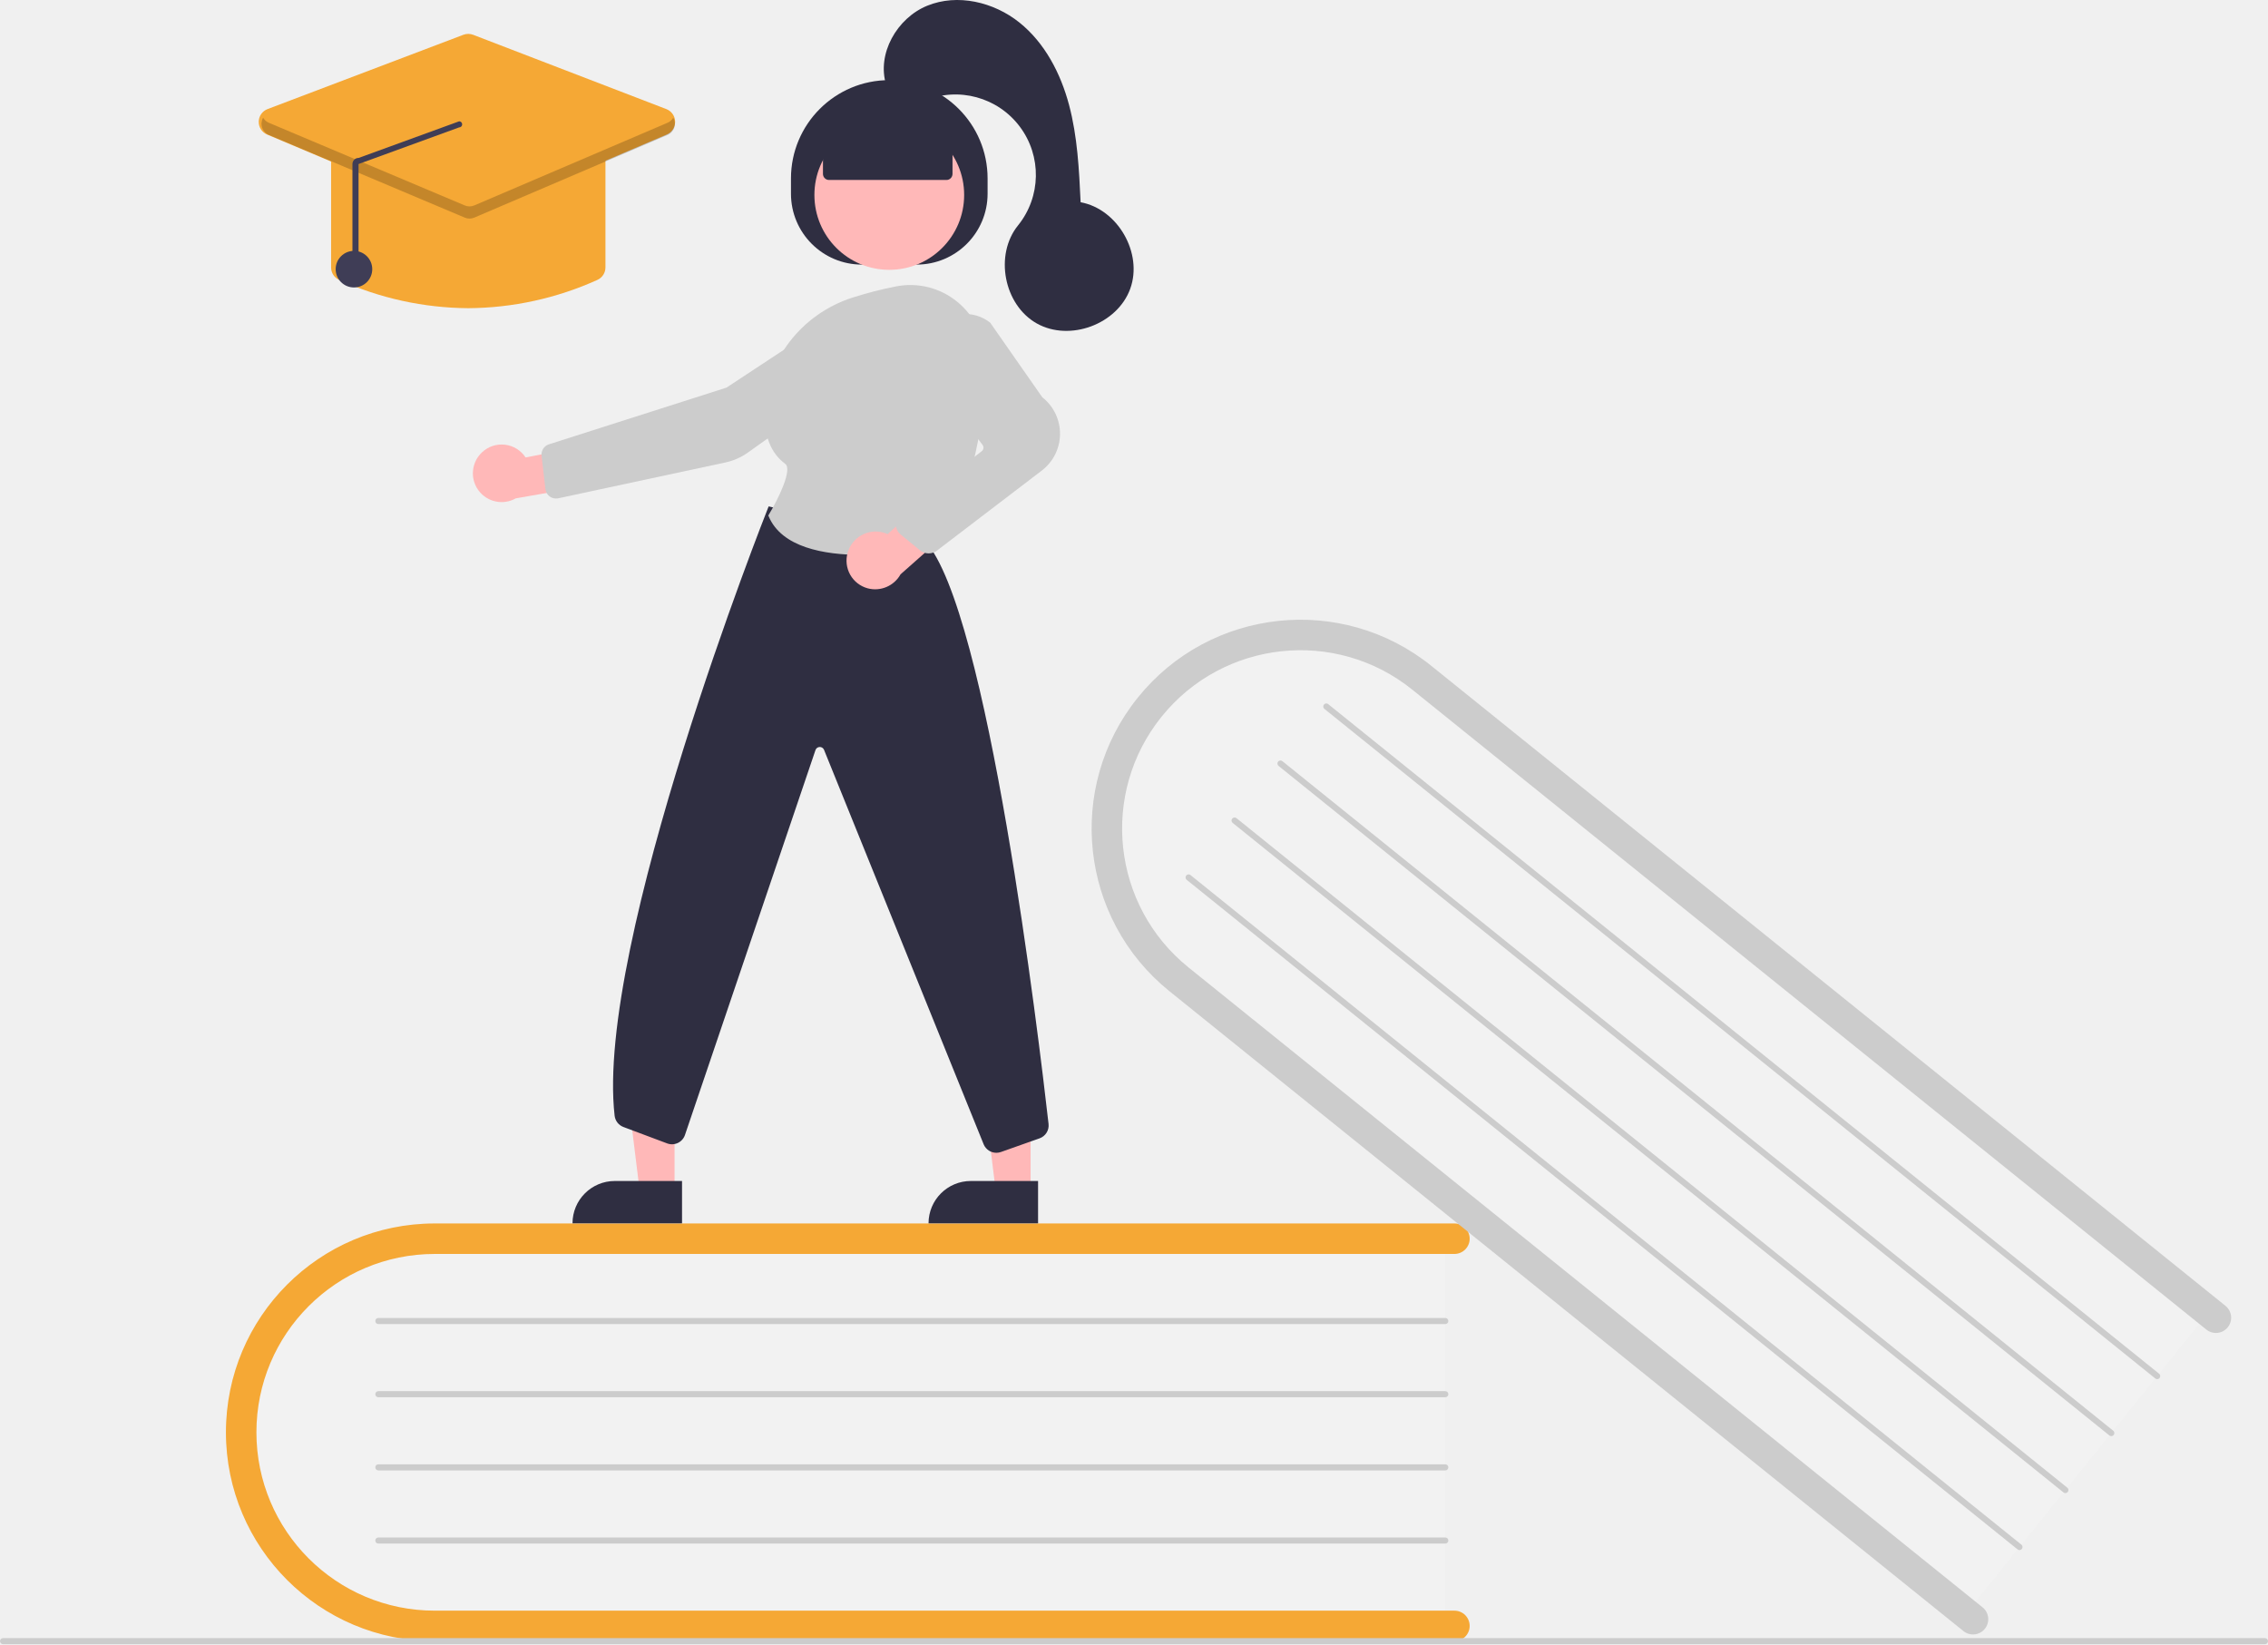
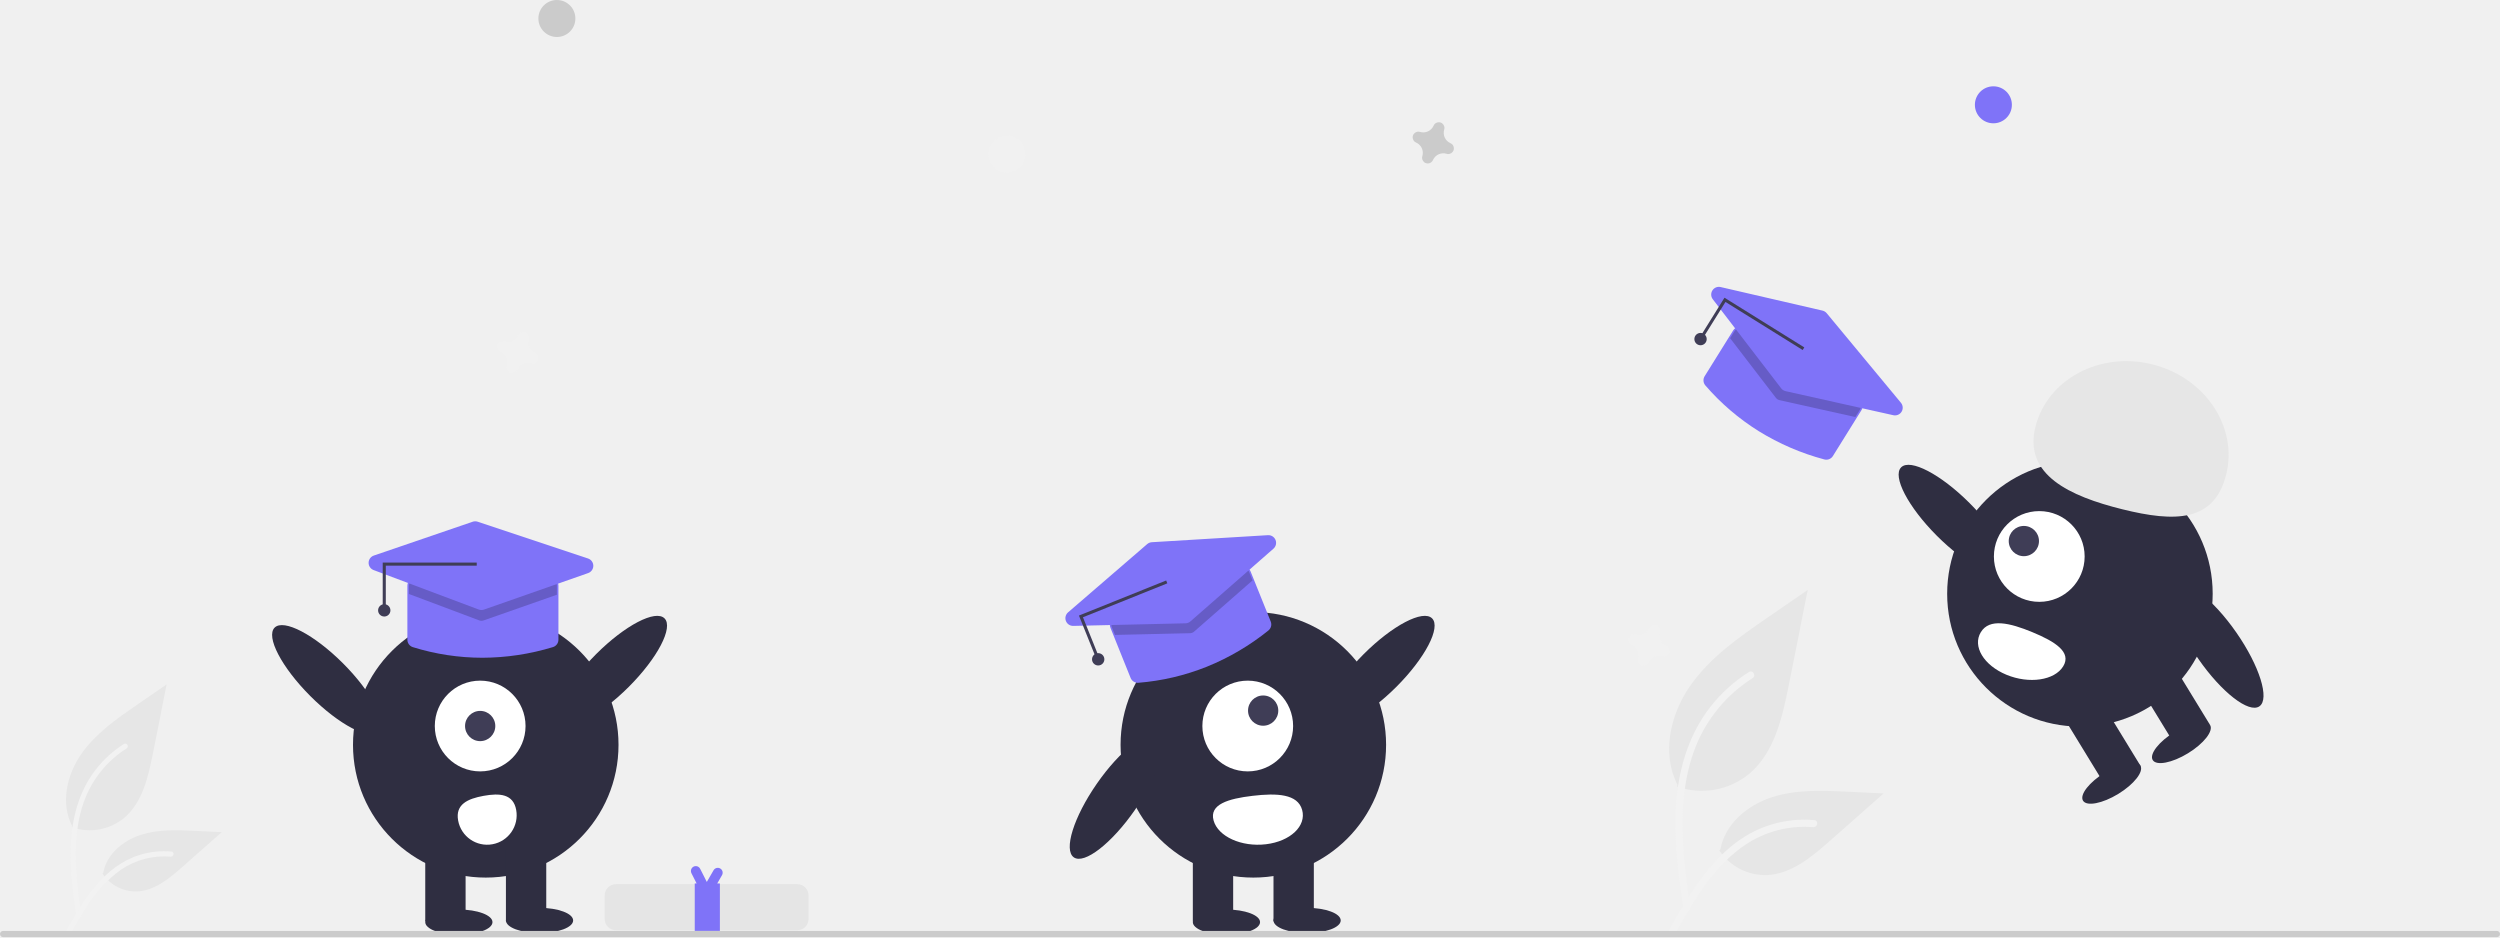
- <svg xmlns="http://www.w3.org/2000/svg" id="b7798a4d-5163-44df-883c-b45df1683271" data-name="Layer 1" width="744" height="539.286" viewBox="0 0 744 539.286">
-   <path d="M702.114,584.643v130H376.415c-37.109,0-67.301-29.16-67.301-65s30.192-65,67.301-65Z" transform="translate(-228 -180.357)" fill="#f2f2f2" />
-   <path d="M710.114,713.643a5.002,5.002,0,0,1-5,5h-334.5a68.5,68.5,0,1,1,0-137h334.5a5,5,0,0,1,0,10h-334.5a58.5,58.5,0,1,0,0,117h334.5A5.002,5.002,0,0,1,710.114,713.643Z" transform="translate(-228 -180.357)" fill="#f5a835" />
-   <path d="M702.114,614.643h-350a1,1,0,1,1,0-2h350a1,1,0,0,1,0,2Z" transform="translate(-228 -180.357)" fill="#ccc" />
-   <path d="M702.114,638.643h-350a1,1,0,1,1,0-2h350a1,1,0,0,1,0,2Z" transform="translate(-228 -180.357)" fill="#ccc" />
-   <path d="M702.114,662.643h-350a1,1,0,1,1,0-2h350a1,1,0,0,1,0,2Z" transform="translate(-228 -180.357)" fill="#ccc" />
-   <path d="M702.114,686.643h-350a1,1,0,1,1,0-2h350a1,1,0,0,1,0,2Z" transform="translate(-228 -180.357)" fill="#ccc" />
-   <path d="M953.832,609.114,872.267,710.342,618.652,505.992c-28.896-23.283-34.111-64.932-11.624-92.84s64.292-31.671,93.189-8.388Z" transform="translate(-228 -180.357)" fill="#f2f2f2" />
-   <path d="M879.124,714.583a5.002,5.002,0,0,1-7.031.756L611.625,505.467a68.5,68.5,0,0,1,85.957-106.679L958.05,608.66a5,5,0,1,1-6.274,7.787L691.307,406.575a58.5,58.5,0,1,0-73.408,91.106L878.367,707.553A5.002,5.002,0,0,1,879.124,714.583Z" transform="translate(-228 -180.357)" fill="#ccc" />
-   <path d="M935.009,632.474,662.471,412.877a1,1,0,1,1,1.255-1.557L936.264,630.917a1,1,0,1,1-1.255,1.557Z" transform="translate(-228 -180.357)" fill="#ccc" />
-   <path d="M919.951,651.163,647.413,431.565a1,1,0,0,1,1.255-1.557L921.206,649.605a1,1,0,1,1-1.255,1.557Z" transform="translate(-228 -180.357)" fill="#ccc" />
-   <path d="M904.893,669.851,632.355,450.254a1,1,0,0,1,1.255-1.557L906.148,668.294a1,1,0,1,1-1.255,1.557Z" transform="translate(-228 -180.357)" fill="#ccc" />
-   <path d="M889.835,688.539,617.297,468.942a1,1,0,1,1,1.255-1.557L891.089,686.982a1,1,0,1,1-1.255,1.557Z" transform="translate(-228 -180.357)" fill="#ccc" />
-   <path d="M971,719.643H229a1,1,0,0,1,0-2H971a1,1,0,0,1,0,2Z" transform="translate(-228 -180.357)" fill="#ccc" />
-   <polygon points="338.081 390.622 326.649 390.621 321.212 346.525 338.085 346.527 338.081 390.622" fill="#ffb8b8" />
-   <path d="M318.482,387.355h22.048a0,0,0,0,1,0,0v13.882a0,0,0,0,1,0,0H304.6a0,0,0,0,1,0,0v0A13.882,13.882,0,0,1,318.482,387.355Z" fill="#2f2e41" />
-   <polygon points="221.286 390.622 209.854 390.621 204.417 346.525 221.29 346.527 221.286 390.622" fill="#ffb8b8" />
-   <path d="M201.688,387.355h22.048a0,0,0,0,1,0,0v13.882a0,0,0,0,1,0,0H187.806a0,0,0,0,1,0,0v0A13.882,13.882,0,0,1,201.688,387.355Z" fill="#2f2e41" />
-   <path d="M487.471,243.89v-5a32.25,32.25,0,0,1,32.25-32.25h0a32.25,32.25,0,0,1,32.25,32.25v5a23.25,23.25,0,0,1-23.25,23.25h-18A23.25,23.25,0,0,1,487.471,243.89Z" transform="translate(-228 -180.357)" fill="#2f2e41" />
-   <circle cx="291.721" cy="63.942" r="24.561" fill="#ffb8b8" />
-   <path d="M634.488,376.475" transform="translate(-228 -180.357)" fill="#ffb8b8" />
-   <path d="M386.125,328.713A9.377,9.377,0,0,1,400.405,330.39l21.055-3.983,5.541,12.205-29.812,5.207a9.428,9.428,0,0,1-11.064-15.106Z" transform="translate(-228 -180.357)" fill="#ffb8b8" />
-   <path d="M500.573,284.328l.275.417L466.322,307.49l-58.258,18.603a3.508,3.508,0,0,0-2.412,3.738l1.271,10.947a3.501,3.501,0,0,0,4.21,3.018l54.83-11.753a19.806,19.806,0,0,0,7.371-3.245L512.122,301.201a10.02,10.02,0,0,0,4.158-8.947,9.975,9.975,0,0,0-15.433-7.508Z" transform="translate(-228 -180.357)" fill="#ccc" />
-   <path d="M554.853,558.466a4.518,4.518,0,0,1-4.138-2.701l-52.41-129.501a1.5,1.5,0,0,0-2.809.158L452.739,552.495a4.501,4.501,0,0,1-5.882,2.891l-14.338-5.377a4.489,4.489,0,0,1-2.897-3.705c-6.45-56.192,49.8-198.03,50.369-199.456l.157-.395,51.277,11.343.107.116c20.458,22.318,37.273,163.082,40.437,191.074a4.479,4.479,0,0,1-2.971,4.747l-12.656,4.476A4.457,4.457,0,0,1,554.853,558.466Z" transform="translate(-228 -180.357)" fill="#2f2e41" />
-   <path d="M510.673,362.363c-12.424,0-26.274-2.477-30.538-12.701l-.098-.235.133-.218c3.365-5.521,7.813-14.94,5.422-16.709-4.709-3.482-6.994-9.21-6.792-17.025.44-16.966,12-32.029,28.766-37.482h0A127.642,127.642,0,0,1,521.829,274.321a24.281,24.281,0,0,1,20.133,4.972,24.526,24.526,0,0,1,9.096,18.871c.176,18.131-2.615,43.383-16.912,60.72a4.448,4.448,0,0,1-2.633,1.531A122.223,122.223,0,0,1,510.673,362.363Z" transform="translate(-228 -180.357)" fill="#ccc" />
-   <path d="M506.051,361.684a9.556,9.556,0,0,1,11.678-6.664,9.407,9.407,0,0,1,1.448.536l15.987-14.549,11.118,7.49-22.862,20.231a9.539,9.539,0,0,1-10.813,4.587A9.394,9.394,0,0,1,506.051,361.684Z" transform="translate(-228 -180.357)" fill="#ffb8b8" />
-   <path d="M532.632,361.869a4.488,4.488,0,0,1-2.845-1.015l-6.304-5.152a4.5,4.5,0,0,1,.109-7.055l26.442-20.28a1.503,1.503,0,0,0,.283-2.095L533.996,304.696a13.285,13.285,0,0,1,.887-17.114h0a13.248,13.248,0,0,1,17.888-1.431l.103.109,17.042,24.402a15.193,15.193,0,0,1-.36,24.186l-34.246,26.139A4.507,4.507,0,0,1,532.632,361.869Z" transform="translate(-228 -180.357)" fill="#ccc" />
-   <path d="M497.965,237.39V225.204l21.756-9.5,20.744,9.5v12.186a2,2,0,0,1-2,2h-38.5A2,2,0,0,1,497.965,237.39Z" transform="translate(-228 -180.357)" fill="#2f2e41" />
-   <path d="M518.722,208.257c-3.199-10.239,3.519-21.972,13.451-26.025s21.813-1.22,30.194,5.476,13.58,16.724,16.335,27.091,3.278,21.177,3.787,31.891c12.202,2.241,20.503,16.714,16.276,28.378s-19.873,17.459-30.678,11.362-13.935-22.485-6.136-32.134a26.374,26.374,0,0,0-30.688-40.91C525.248,215.902,517.702,209.368,518.722,208.257Z" transform="translate(-228 -180.357)" fill="#2f2e41" />
-   <path d="M381.614,281.44a104.449,104.449,0,0,1-42.348-9.275,4.473,4.473,0,0,1-2.652-4.104V231.643a4.505,4.505,0,0,1,4.5-4.5h81a4.505,4.505,0,0,1,4.5,4.5v36.418a4.473,4.473,0,0,1-2.652,4.104h0A104.449,104.449,0,0,1,381.614,281.44Z" transform="translate(-228 -180.357)" fill="#f5a835" />
-   <path d="M381.603,251.937a4.505,4.505,0,0,1-1.749-.352l-64.232-27.1a4.5,4.5,0,0,1,.153-8.353L380.008,191.765a4.484,4.484,0,0,1,3.211.007l63.372,24.368a4.5,4.5,0,0,1,.154,8.338L383.373,251.577A4.507,4.507,0,0,1,381.603,251.937Z" transform="translate(-228 -180.357)" fill="#f5a835" />
-   <circle cx="116.114" cy="88.286" r="6" fill="#3f3d56" />
-   <path d="M446.965,220.631,383.592,247.73a4,4,0,0,1-3.127.008l-64.232-27.099a3.925,3.925,0,0,1-1.913-1.681,3.997,3.997,0,0,0,1.913,5.681l64.232,27.099a4,4,0,0,0,3.127-.008l63.373-27.099a3.997,3.997,0,0,0,1.895-5.673A3.927,3.927,0,0,1,446.965,220.631Z" transform="translate(-228 -180.357)" opacity="0.2" />
-   <path d="M344.618,268.62a1,1,0,0,0,1-1V234.158l32.981-12.015a1,1,0,0,0,.03-2l-32.981,12.015a1.962,1.962,0,0,0-1.433.575,1.986,1.986,0,0,0-.596,1.425v33.461A1,1,0,0,0,344.618,268.62Z" transform="translate(-228 -180.357)" fill="#3f3d56" />
+ <svg xmlns="http://www.w3.org/2000/svg" id="b2526f13-6b05-4e65-b296-d2353b699402" data-name="Layer 1" width="811" height="304" viewBox="0 0 811 304">
+   <path id="b659e8b5-7e24-4e9b-ab8e-27842b197401" data-name="Path 438" d="M217.772,566.343a17.584,17.584,0,0,0,16.98-2.991c5.947-4.992,7.812-13.214,9.329-20.828L248.569,520l-9.395,6.469c-6.757,4.652-13.666,9.454-18.343,16.192s-6.719,15.938-2.961,23.229" transform="translate(-194.5 -298)" fill="#e6e6e6" />
+   <path id="bfce889d-851c-4599-b1ba-72c9c39792e6" data-name="Path 439" d="M219.222,595.18c-1.183-8.615-2.399-17.342-1.568-26.049.737-7.733,3.096-15.285,7.9-21.48a35.733,35.733,0,0,1,9.168-8.308c.917-.578,1.76.874.848,1.45a33.97,33.97,0,0,0-13.438,16.212c-2.925,7.441-3.395,15.552-2.891,23.456.305,4.78.952,9.528,1.602,14.271a.87.87,0,0,1-.587,1.033.845.845,0,0,1-1.033-.587Z" transform="translate(-194.5 -298)" fill="#f2f2f2" />
+   <path id="ac886c1d-ef9d-4a77-9e33-50e4cbfa9f0b" data-name="Path 442" d="M227.734,581.356a12.944,12.944,0,0,0,11.279,5.823c5.711-.271,10.47-4.255,14.754-8.039l12.673-11.19-8.387-.401c-6.032-.289-12.219-.56-17.964,1.302s-11.043,6.337-12.094,12.284" transform="translate(-194.5 -298)" fill="#e6e6e6" />
+   <path id="f8957600-c762-4aa2-be12-aeea5f20d384" data-name="Path 443" d="M215.88,600.133c5.693-10.073,12.296-21.268,24.095-24.847a26.888,26.888,0,0,1,10.134-1.046c1.076.093.807,1.751-.267,1.659a24.979,24.979,0,0,0-16.173,4.279A42.038,42.038,0,0,0,222.553,592.173c-1.841,2.803-3.49,5.726-5.139,8.644C216.888,601.75,215.347,601.076,215.88,600.133Z" transform="translate(-194.5 -298)" fill="#f2f2f2" />
+   <path id="f5e70a17-e793-41c1-a2dd-69237c970f4c" data-name="Path 438" d="M738.527,553.176a24.215,24.215,0,0,0,23.383-4.119c8.19-6.874,10.758-18.196,12.847-28.682l6.18-31.017-12.938,8.908c-9.305,6.406-18.818,13.019-25.26,22.298s-9.252,21.947-4.078,31.988" transform="translate(-194.5 -298)" fill="#e6e6e6" />
+   <path id="b90780e1-a28a-4a8c-9c47-a4f5fb7f1aa8" data-name="Path 439" d="M740.524,592.886c-1.628-11.864-3.304-23.881-2.159-35.872,1.015-10.649,4.264-21.049,10.878-29.579a49.206,49.206,0,0,1,12.625-11.44c1.262-.796,2.424,1.204,1.167,1.997a46.779,46.779,0,0,0-18.504,22.326c-4.029,10.246-4.675,21.416-3.982,32.3.419,6.582,1.311,13.121,2.206,19.653a1.198,1.198,0,0,1-.808,1.423,1.163,1.163,0,0,1-1.423-.808Z" transform="translate(-194.5 -298)" fill="#f2f2f2" />
+   <path id="b244f669-d0df-4dab-b5dc-a763144460fd" data-name="Path 442" d="M752.246,573.85a17.825,17.825,0,0,0,15.531,8.019c7.864-.373,14.418-5.86,20.317-11.07l17.452-15.409-11.55-.553c-8.306-.398-16.827-.771-24.738,1.793s-15.208,8.726-16.654,16.915" transform="translate(-194.5 -298)" fill="#e6e6e6" />
+   <path id="e7416fa3-7efb-4d63-8b89-2e15a53e835a" data-name="Path 443" d="M735.922,599.706c7.84-13.871,16.932-29.288,33.181-34.216a37.026,37.026,0,0,1,13.955-1.441c1.482.128,1.112,2.412-.367,2.285a34.398,34.398,0,0,0-22.272,5.892c-6.28,4.275-11.17,10.218-15.308,16.519-2.535,3.861-4.806,7.884-7.076,11.903C737.309,601.933,735.188,601.005,735.922,599.706Z" transform="translate(-194.5 -298)" fill="#f2f2f2" />
+   <path d="M665.049,344.456a3.675,3.675,0,0,1-2.047-4.441,1.766,1.766,0,0,0,.08-.408h0a1.843,1.843,0,0,0-3.31-1.221h0a1.766,1.766,0,0,0-.204.362,3.675,3.675,0,0,1-4.441,2.047,1.765,1.765,0,0,0-.408-.08h0a1.843,1.843,0,0,0-1.221,3.31h0a1.766,1.766,0,0,0,.362.204,3.675,3.675,0,0,1,2.047,4.441,1.766,1.766,0,0,0-.08.408h0A1.843,1.843,0,0,0,659.137,350.3h0a1.766,1.766,0,0,0,.204-.362,3.675,3.675,0,0,1,4.441-2.047,1.767,1.767,0,0,0,.408.08h0a1.843,1.843,0,0,0,1.221-3.31h0A1.767,1.767,0,0,0,665.049,344.456Z" transform="translate(-194.5 -298)" fill="#cbcbcb" style="isolation:isolate" />
+   <path d="M735.049,507.456a3.675,3.675,0,0,1-2.047-4.441,1.766,1.766,0,0,0,.08-.408h0a1.843,1.843,0,0,0-3.31-1.221h0a1.766,1.766,0,0,0-.204.362,3.675,3.675,0,0,1-4.441,2.047,1.765,1.765,0,0,0-.408-.08h0a1.843,1.843,0,0,0-1.221,3.31h0a1.766,1.766,0,0,0,.362.204,3.675,3.675,0,0,1,2.047,4.441,1.766,1.766,0,0,0-.08.408h0A1.843,1.843,0,0,0,729.137,513.3h0a1.766,1.766,0,0,0,.204-.362,3.675,3.675,0,0,1,4.441-2.047,1.767,1.767,0,0,0,.408.08h0a1.843,1.843,0,0,0,1.221-3.31h0A1.767,1.767,0,0,0,735.049,507.456Z" transform="translate(-194.5 -298)" fill="#f1f1f1" style="isolation:isolate" />
+   <path d="M368.049,412.456a3.675,3.675,0,0,1-2.047-4.441,1.766,1.766,0,0,0,.08-.408h0a1.843,1.843,0,0,0-3.31-1.221h0a1.766,1.766,0,0,0-.204.362,3.675,3.675,0,0,1-4.441,2.047,1.765,1.765,0,0,0-.408-.08h0a1.843,1.843,0,0,0-1.221,3.31h0a1.766,1.766,0,0,0,.362.204,3.675,3.675,0,0,1,2.047,4.441,1.766,1.766,0,0,0-.08.408h0A1.843,1.843,0,0,0,362.137,418.3h0a1.766,1.766,0,0,0,.204-.362,3.675,3.675,0,0,1,4.441-2.047,1.767,1.767,0,0,0,.408.08h0a1.843,1.843,0,0,0,1.221-3.31h0A1.767,1.767,0,0,0,368.049,412.456Z" transform="translate(-194.5 -298)" fill="#f1f1f1" style="isolation:isolate" />
+   <circle cx="326.654" cy="50" r="6" fill="#f1f1f1" style="isolation:isolate" />
+   <circle cx="646.654" cy="34" r="6" fill="#7f73f8" />
+   <circle cx="180.654" cy="6" r="6" fill="#cbcbcb" />
+   <circle cx="157.58" cy="241.623" r="43.067" fill="#2f2e41" />
+   <rect x="137.954" y="275.423" width="13.084" height="23.442" fill="#2f2e41" />
+   <rect x="164.122" y="275.423" width="13.084" height="23.442" fill="#2f2e41" />
+   <ellipse cx="148.857" cy="299.137" rx="10.903" ry="4.089" fill="#2f2e41" />
+   <ellipse cx="175.025" cy="298.592" rx="10.903" ry="4.089" fill="#2f2e41" />
+   <ellipse cx="393.184" cy="515.502" rx="23.892" ry="7.501" transform="translate(-443.8876 131.2577) rotate(-45.0221)" fill="#2f2e41" />
+   <ellipse cx="300.478" cy="518.502" rx="7.501" ry="23.892" transform="translate(-473.0689 66.11269) rotate(-44.9779)" fill="#2f2e41" />
+   <circle cx="155.768" cy="235.52" r="14.719" fill="#fff" />
+   <circle cx="155.768" cy="235.52" r="4.906" fill="#3f3d56" />
+   <path d="M361.952,560.743a9.572,9.572,0,0,1-18.835,3.429h0l-.003-.018c-.942-5.202,3.08-7.043,8.283-7.985S361.011,555.541,361.952,560.743Z" transform="translate(-194.5 -298)" fill="#fff" />
+   <path d="M394.31,584.823a3.66,3.66,0,0,0-3.656,3.656v7.637a3.66,3.66,0,0,0,3.656,3.656l58.83,0a3.66,3.66,0,0,0,3.656-3.656v-7.637a3.66,3.66,0,0,0-3.656-3.656Z" transform="translate(-194.5 -298)" fill="#e5e5e5" />
+   <path d="M428.142,579.737a1.586,1.586,0,0,0-2.166.58l-2.186,3.787-2.142-4.234a1.586,1.586,0,1,0-2.829,1.432l1.667,3.295h-.611V600h8.155l0-15.403h-.862l1.555-2.694A1.586,1.586,0,0,0,428.142,579.737Z" transform="translate(-194.5 -298)" fill="#7f73f8" />
+   <path d="M350.971,511.375a76.085,76.085,0,0,1-22.565-3.447,2.529,2.529,0,0,1-1.752-2.397V488a2.503,2.503,0,0,1,2.5-2.5h44a2.503,2.503,0,0,1,2.5,2.5v17.52a2.506,2.506,0,0,1-1.779,2.399A79.185,79.185,0,0,1,350.971,511.375Z" transform="translate(-194.5 -298)" fill="#7f73f8" />
+   <path d="M375.154,488v2.93l-23.81,8.35a2.016,2.016,0,0,1-1.37-.02l-22.82-8.57V488a2.006,2.006,0,0,1,2-2h44A2.006,2.006,0,0,1,375.154,488Z" transform="translate(-194.5 -298)" opacity="0.2" />
+   <path d="M350.677,495.892a2.502,2.502,0,0,1-.879-.159l-34.101-12.805a2.5,2.5,0,0,1,.07-4.706l32.085-10.977a2.525,2.525,0,0,1,1.6-.007l35.81,11.937a2.5,2.5,0,0,1,.036,4.731l-33.795,11.845A2.497,2.497,0,0,1,350.677,495.892Z" transform="translate(-194.5 -298)" fill="#7f73f8" />
+   <polygon points="125.154 197 124.154 197 124.154 182.5 154.654 182.5 154.654 183.5 125.154 183.5 125.154 197" fill="#3f3d56" />
+   <circle cx="124.654" cy="198" r="2" fill="#3f3d56" />
+   <circle cx="406.58" cy="241.623" r="43.067" fill="#2f2e41" />
+   <rect x="386.954" y="275.423" width="13.084" height="23.442" fill="#2f2e41" />
+   <rect x="413.122" y="275.423" width="13.084" height="23.442" fill="#2f2e41" />
+   <ellipse cx="397.857" cy="299.137" rx="10.903" ry="4.089" fill="#2f2e41" />
+   <ellipse cx="424.025" cy="298.592" rx="10.903" ry="4.089" fill="#2f2e41" />
+   <ellipse cx="642.184" cy="515.502" rx="23.892" ry="7.501" transform="translate(-370.8893 307.3952) rotate(-45.0221)" fill="#2f2e41" />
+   <ellipse cx="556.478" cy="556.502" rx="23.892" ry="7.501" transform="translate(-412.5214 398.1913) rotate(-55.22521)" fill="#2f2e41" />
+   <circle cx="404.768" cy="235.52" r="14.719" fill="#fff" />
+   <circle cx="409.768" cy="230.52" r="4.906" fill="#3f3d56" />
+   <path d="M616.915,560.743c1.444,5.201-3.816,10.185-11.748,11.132s-15.533-2.502-16.977-7.703h0l-.005-.018c-1.436-5.202,4.698-7.043,12.631-7.985S615.479,555.541,616.915,560.743Z" transform="translate(-194.5 -298)" fill="#fff" />
+   <path d="M586.011,514.276a76.085,76.085,0,0,1-22.222,5.22,2.529,2.529,0,0,1-2.52-1.571L554.729,501.661a2.503,2.503,0,0,1,1.387-3.252l40.823-16.415a2.503,2.503,0,0,1,3.252,1.387l6.536,16.255a2.506,2.506,0,0,1-.755,2.89A79.185,79.185,0,0,1,586.011,514.276Z" transform="translate(-194.5 -298)" fill="#7f73f8" />
+   <path d="M599.727,483.567l1.093,2.718-18.976,16.63a2.016,2.016,0,0,1-1.279.493l-24.37.562-1.004-2.496a2.006,2.006,0,0,1,1.109-2.602l40.823-16.415A2.006,2.006,0,0,1,599.727,483.567Z" transform="translate(-194.5 -298)" opacity="0.2" />
+   <path d="M579.962,500.02a2.502,2.502,0,0,1-.874.181l-36.416.842a2.5,2.5,0,0,1-1.691-4.392l25.674-22.154a2.525,2.525,0,0,1,1.482-.603l37.678-2.284a2.5,2.5,0,0,1,1.799,4.376L580.677,499.582A2.497,2.497,0,0,1,579.962,500.02Z" transform="translate(-194.5 -298)" fill="#7f73f8" />
+   <polygon points="356.346 212.767 355.418 213.14 350.009 199.687 378.307 188.308 378.68 189.236 351.309 200.242 356.346 212.767" fill="#3f3d56" />
+   <circle cx="356.255" cy="213.881" r="2" fill="#3f3d56" />
+   <path d="M765.037,437.869A76.085,76.085,0,0,1,747.704,423.016a2.529,2.529,0,0,1-.22-2.961l9.266-14.882a2.503,2.503,0,0,1,3.444-.801l37.352,23.256a2.503,2.503,0,0,1,.801,3.444l-9.26,14.873a2.506,2.506,0,0,1-2.778,1.097A79.185,79.185,0,0,1,765.037,437.869Z" transform="translate(-194.5 -298)" fill="#7f73f8" />
+   <path d="M797.921,430.807l-1.549,2.487-24.626-5.496a2.016,2.016,0,0,1-1.153-.741l-14.842-19.336,1.422-2.284a2.006,2.006,0,0,1,2.755-.641l37.352,23.256A2.006,2.006,0,0,1,797.921,430.807Z" transform="translate(-194.5 -298)" opacity="0.2" />
+   <path d="M772.972,424.57a2.503,2.503,0,0,1-.662-.599l-22.181-28.894a2.5,2.5,0,0,1,2.546-3.958l33.039,7.64a2.525,2.525,0,0,1,1.362.84l24.09,29.061a2.5,2.5,0,0,1-2.47,4.035l-34.949-7.807A2.497,2.497,0,0,1,772.972,424.57Z" transform="translate(-194.5 -298)" fill="#7f73f8" />
+   <polygon points="552.607 109.416 551.758 108.887 559.422 96.578 585.314 112.699 584.785 113.547 559.742 97.955 552.607 109.416" fill="#3f3d56" />
+   <circle cx="551.654" cy="110" r="2" fill="#3f3d56" />
+   <circle cx="674.728" cy="192.623" r="43.067" fill="#2f2e41" />
+   <rect x="893.073" y="514.646" width="13.084" height="23.442" transform="translate(-336.9837 248.3599) rotate(-31.43113)" fill="#2f2e41" />
+   <rect x="870.745" y="528.292" width="13.084" height="23.442" transform="translate(-347.3757 238.7188) rotate(-31.43113)" fill="#2f2e41" />
+   <ellipse cx="902.147" cy="538.875" rx="10.903" ry="4.089" transform="translate(-343.1345 251.5161) rotate(-31.43113)" fill="#2f2e41" />
+   <ellipse cx="879.535" cy="552.055" rx="10.903" ry="4.089" transform="translate(-353.3257 241.6584) rotate(-31.43113)" fill="#2f2e41" />
+   <ellipse cx="828.124" cy="466.502" rx="7.501" ry="23.892" transform="translate(-281.9136 423.8543) rotate(-44.9779)" fill="#2f2e41" />
+   <ellipse cx="913.829" cy="507.502" rx="7.501" ry="23.892" transform="translate(-320.7453 313.8443) rotate(-34.77479)" fill="#2f2e41" />
+   <circle cx="661.54" cy="180.52" r="14.719" fill="#fff" />
+   <circle cx="656.54" cy="175.52" r="4.906" fill="#3f3d56" />
+   <path d="M837.085,503.073c-2.791,4.573.928,10.76,8.306,13.818s15.623,1.831,18.414-2.742h0l.01-.016c2.784-4.576-2.623-8-10.005-11.054S839.869,498.497,837.085,503.073Z" transform="translate(-194.5 -298)" fill="#fff" />
+   <path d="M854.777,436.547c3.846-15.487,20.821-24.601,37.915-20.356s27.834,20.24,23.989,35.727-16.604,15.537-33.698,11.292S850.931,452.034,854.777,436.547Z" transform="translate(-194.5 -298)" fill="#e6e6e6" />
+   <path d="M1004.5,602h-809a1,1,0,0,1,0-2h809a1,1,0,0,1,0,2Z" transform="translate(-194.5 -298)" fill="#cbcbcb" />
</svg>
